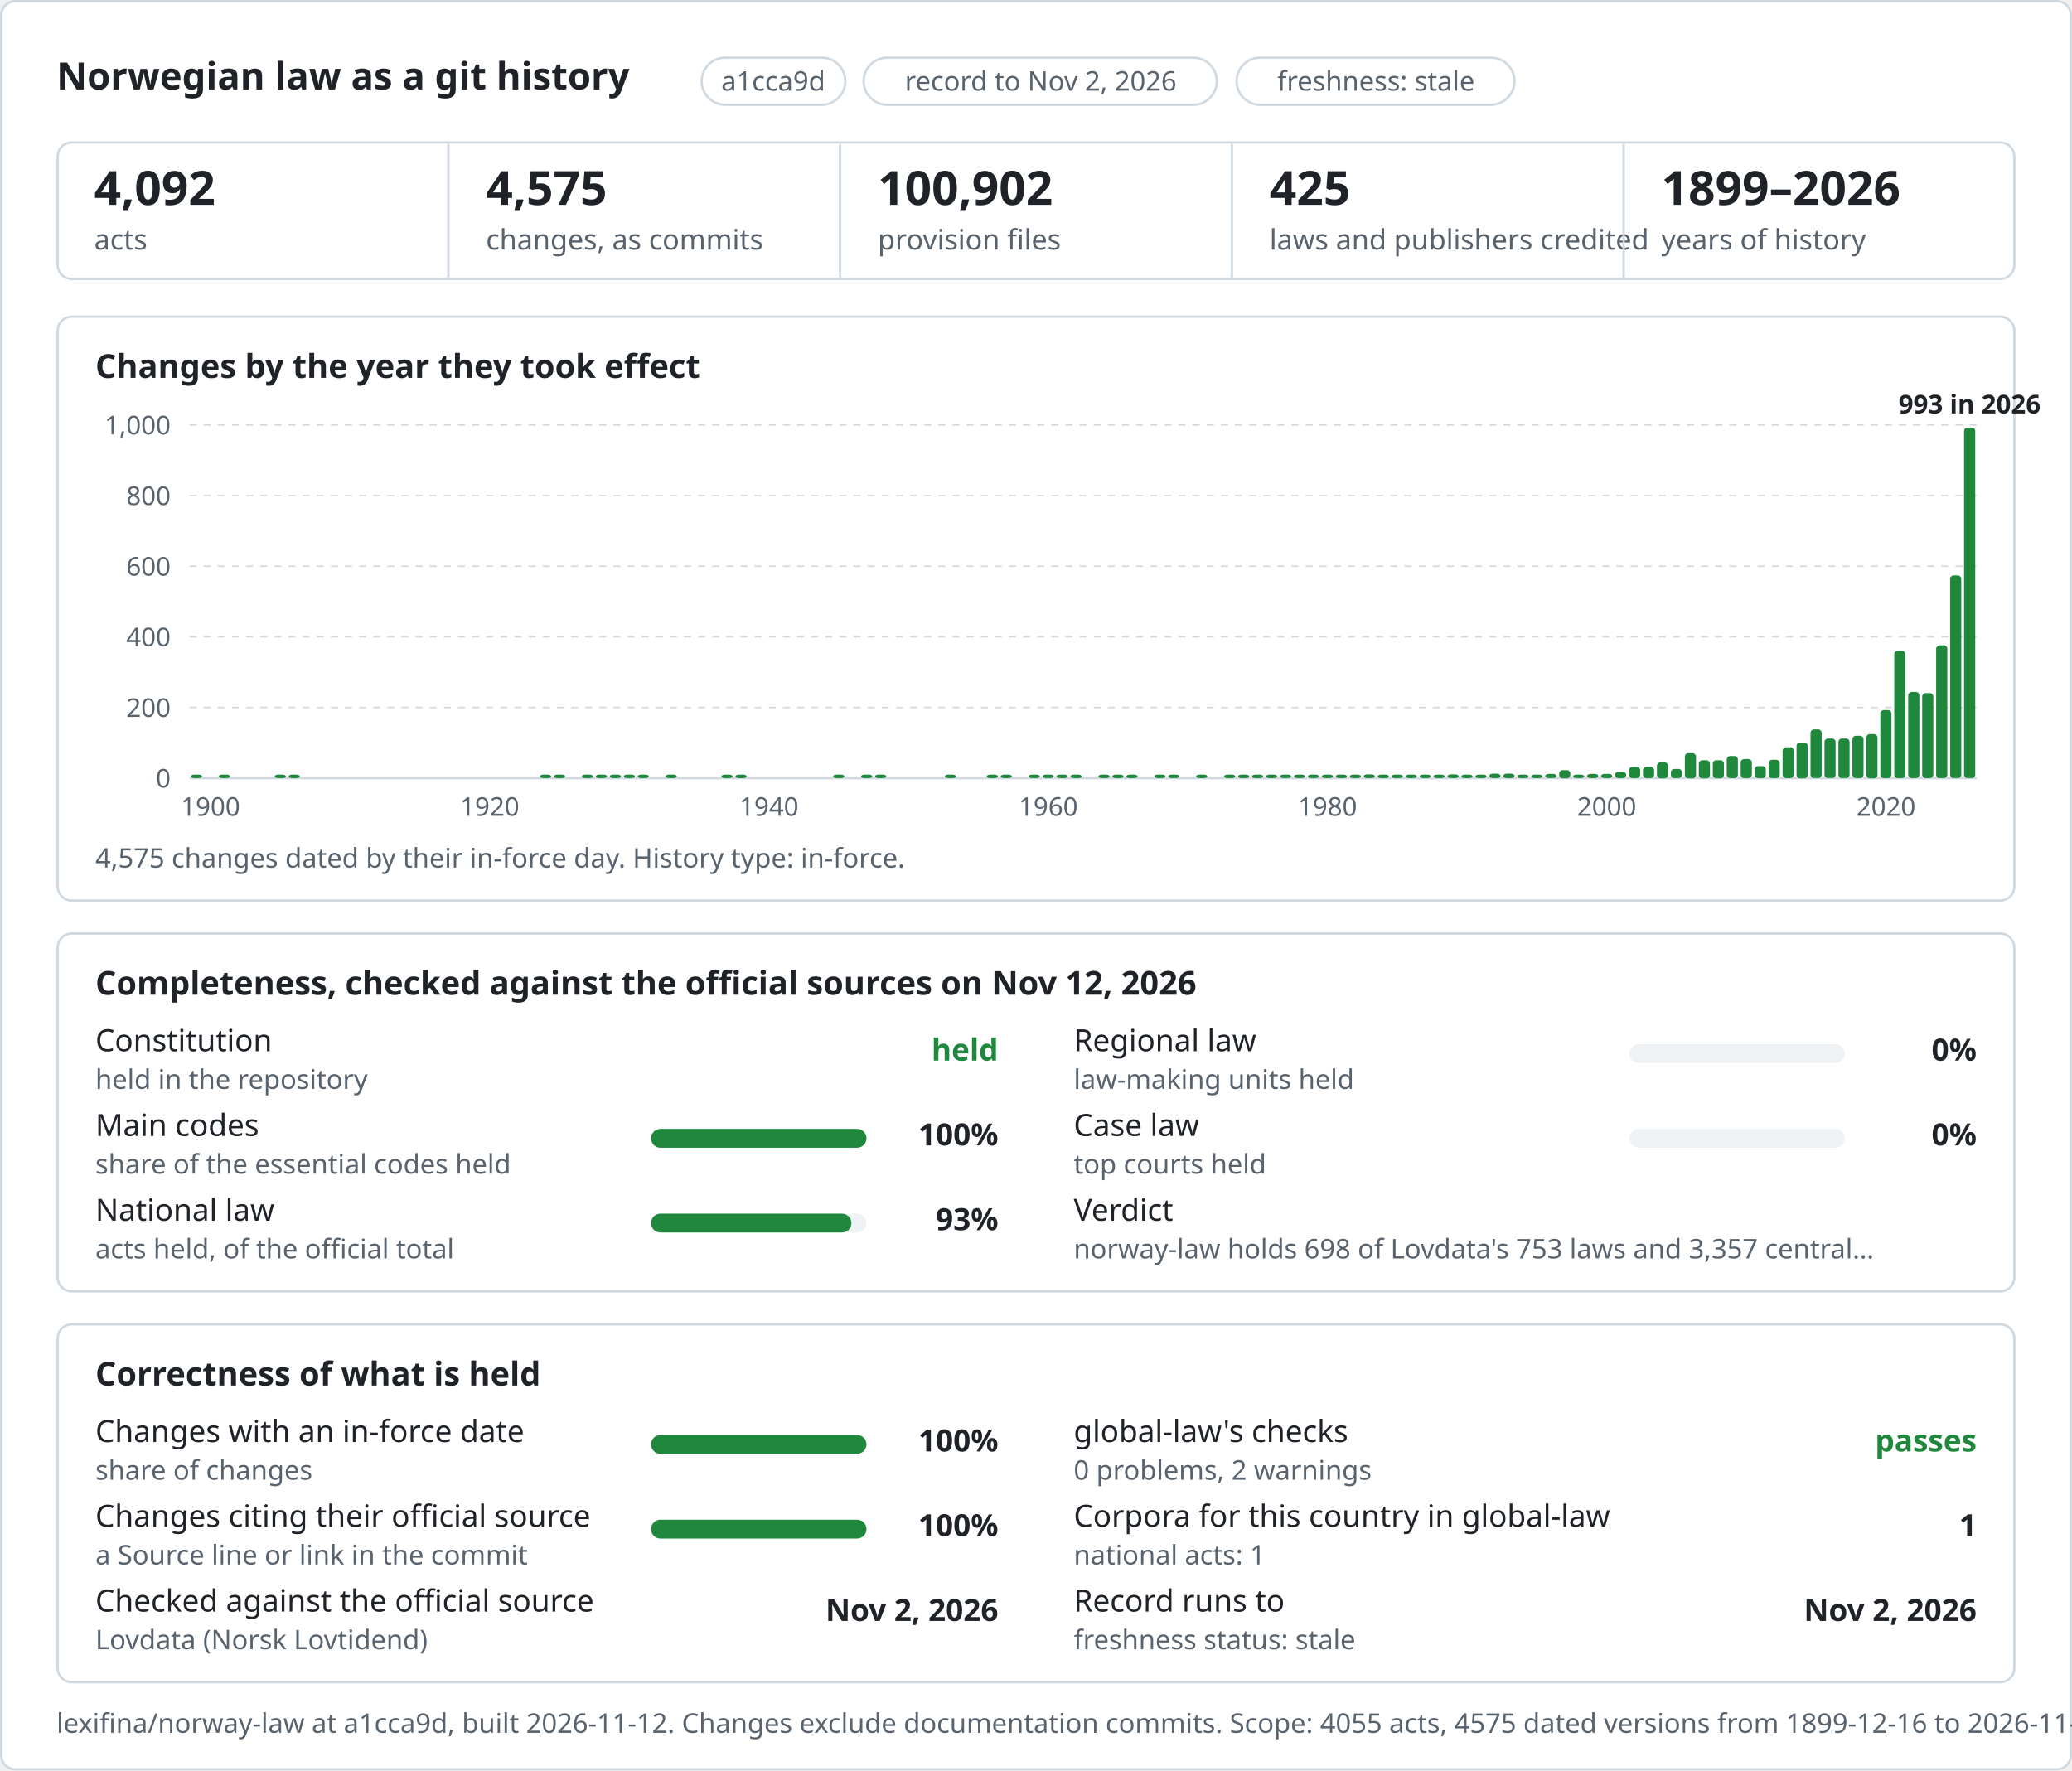
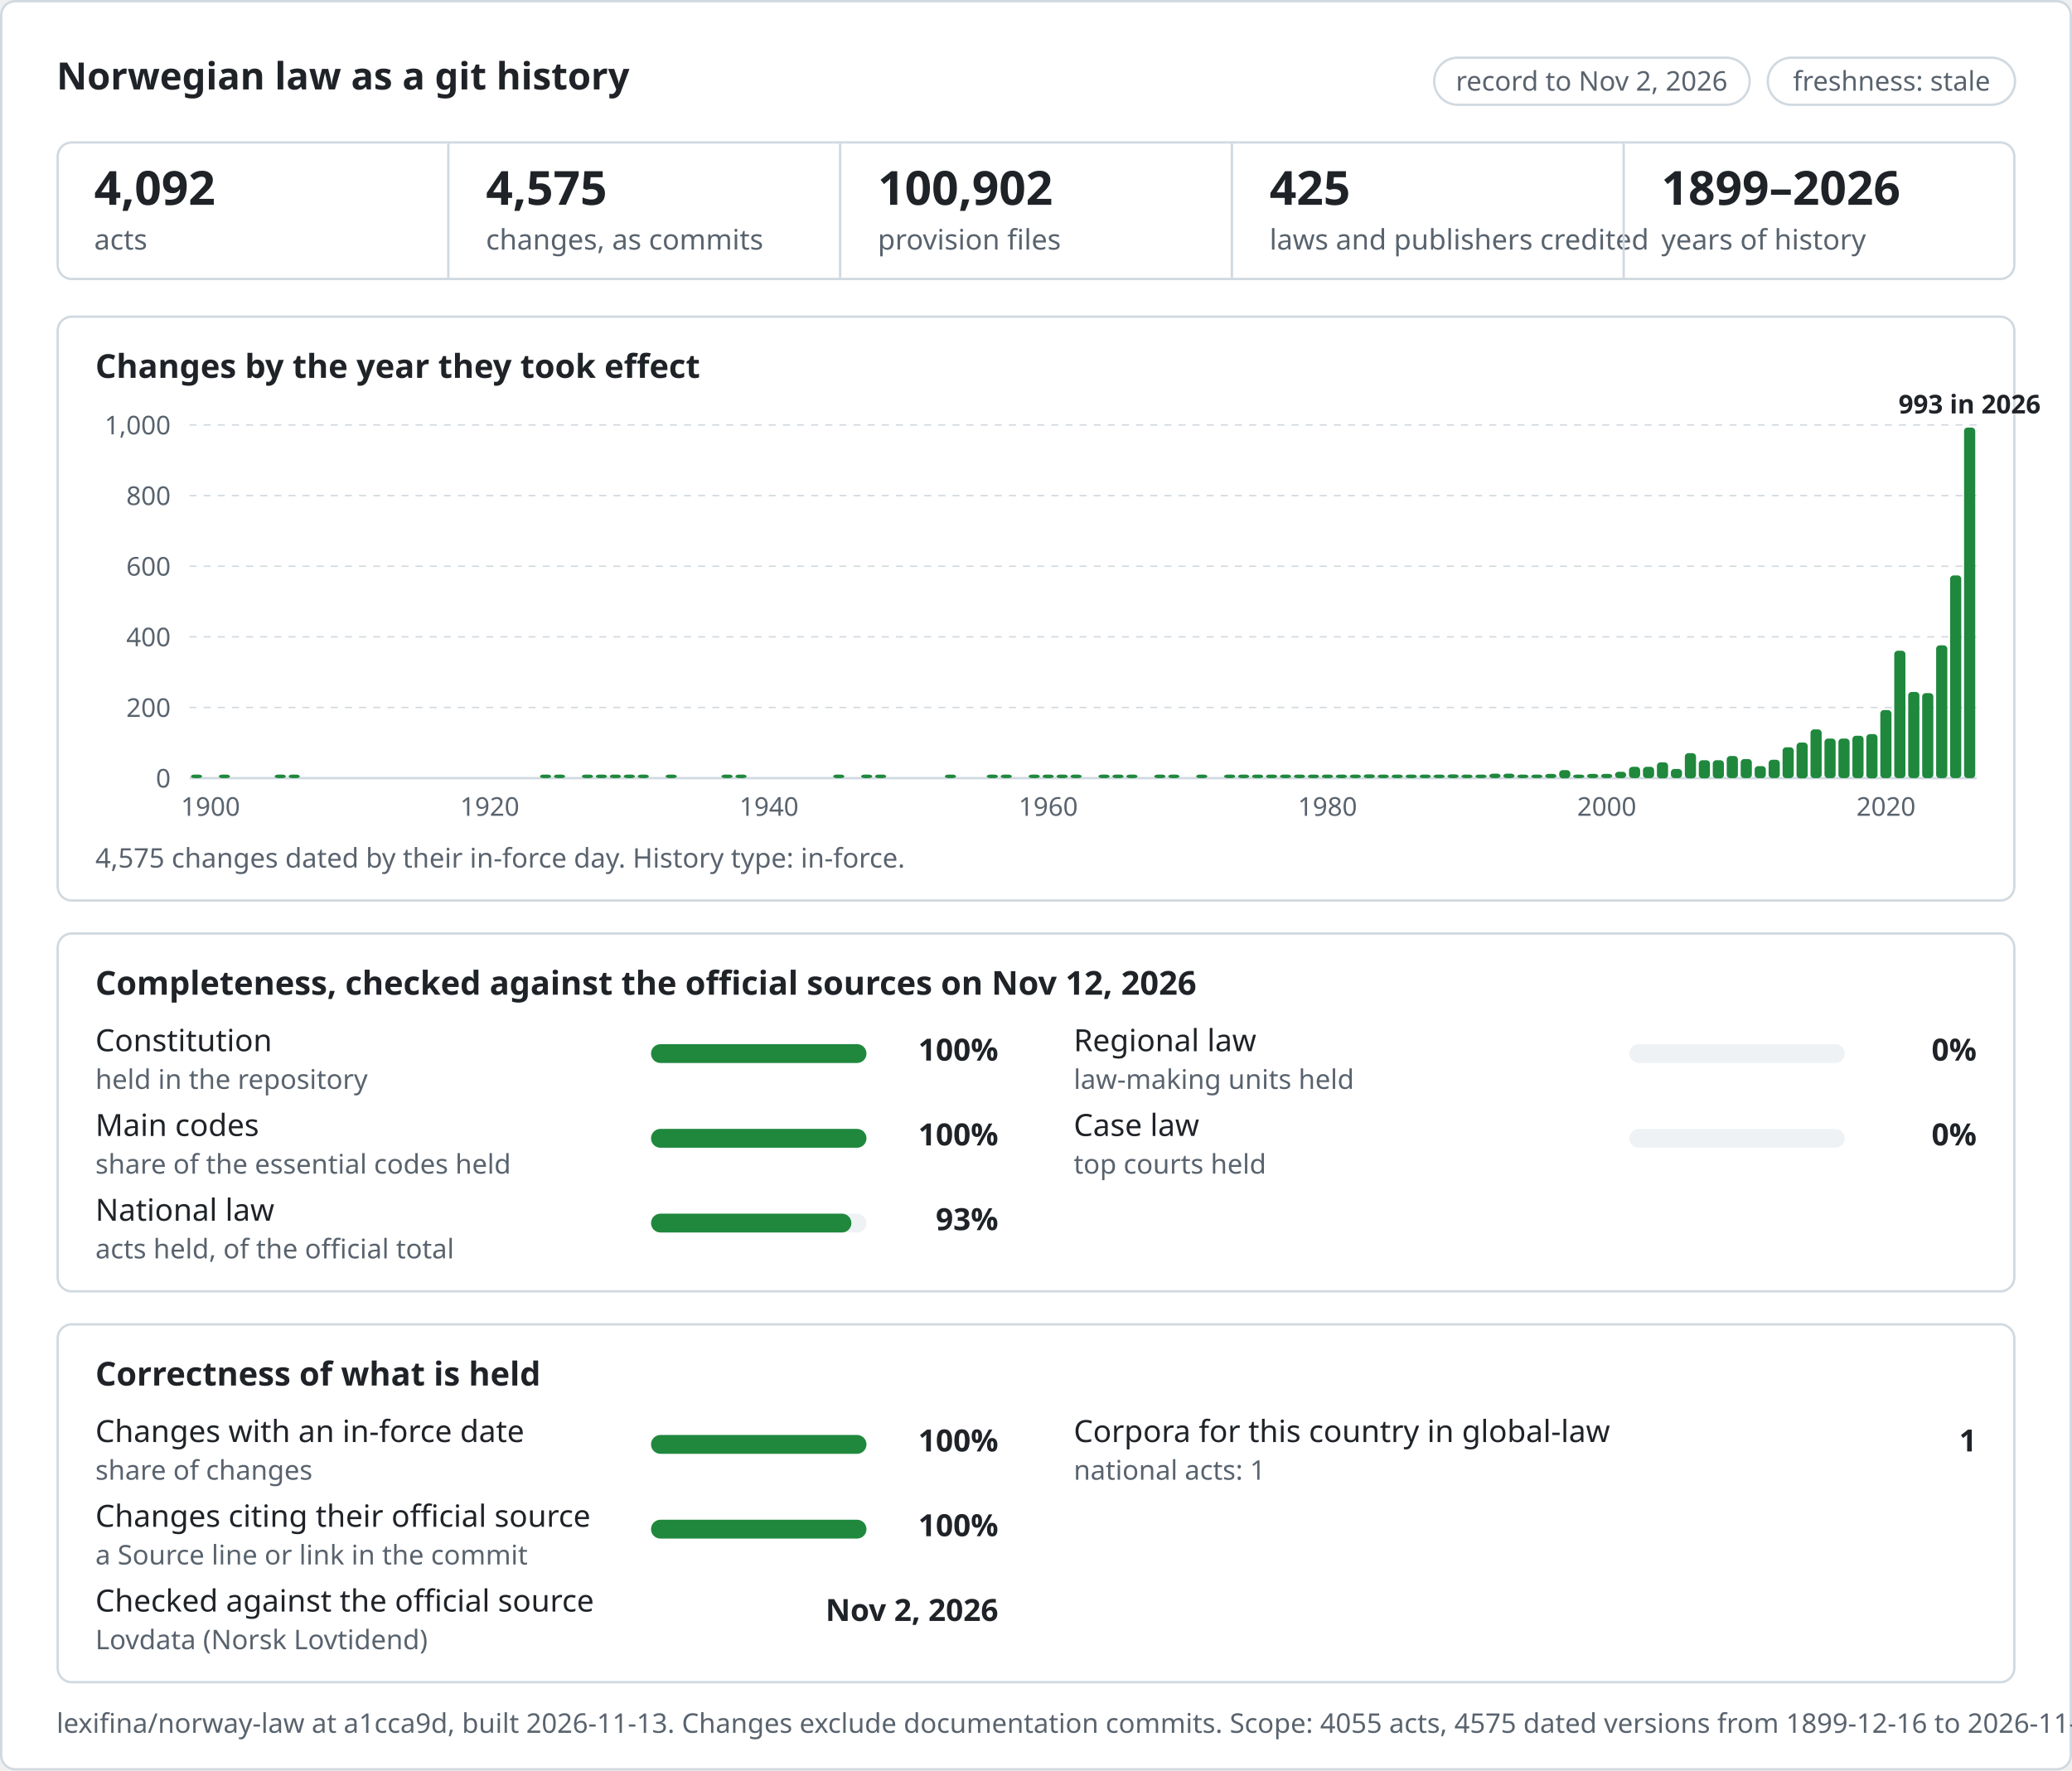
<svg xmlns="http://www.w3.org/2000/svg" width="880" height="752" viewBox="0 0 880 752" font-family="-apple-system,BlinkMacSystemFont,Segoe UI,Noto Sans,Helvetica,Arial,sans-serif">
  <rect x="0.5" y="0.5" width="879" height="751" rx="6" fill="#ffffff" stroke="#d1d9e0" />
  <text x="24" y="38" font-size="16" font-weight="600" fill="#1f2328">Norwegian law as a git history</text>
-   <rect x="298.0" y="24.5" width="61" height="20" rx="10" fill="none" stroke="#d1d9e0" />
-   <text x="328.4" y="38.5" font-size="11.5" font-weight="500" text-anchor="middle" fill="#59636e">a1cca9d</text>
-   <rect x="366.8" y="24.5" width="150" height="20" rx="10" fill="none" stroke="#d1d9e0" />
-   <text x="442.0" y="38.5" font-size="11.5" font-weight="500" text-anchor="middle" fill="#59636e">record to Nov 2, 2026</text>
-   <rect x="525.2" y="24.5" width="118" height="20" rx="10" fill="none" stroke="#d1d9e0" />
-   <text x="584.4" y="38.5" font-size="11.5" font-weight="500" text-anchor="middle" fill="#59636e">freshness: stale</text>
+   <rect x="609.1" y="24.5" width="134" height="20" rx="10" fill="none" stroke="#d1d9e0" />
+   <text x="676.0" y="38.5" font-size="11.5" font-weight="500" text-anchor="middle" fill="#59636e">record to Nov 2, 2026</text>
+   <rect x="750.8" y="24.5" width="105" height="20" rx="10" fill="none" stroke="#d1d9e0" />
+   <text x="803.4" y="38.5" font-size="11.5" font-weight="500" text-anchor="middle" fill="#59636e">freshness: stale</text>
  <rect x="24.5" y="60.5" width="831" height="58" rx="6" fill="#ffffff" stroke="#d1d9e0" />
  <text x="40.0" y="87" font-size="20" font-weight="600" fill="#1f2328">4,092</text>
  <text x="40.0" y="106" font-size="12" fill="#59636e">acts</text>
  <line x1="190.4" y1="61" x2="190.4" y2="118" stroke="#d1d9e0" />
  <text x="206.4" y="87" font-size="20" font-weight="600" fill="#1f2328">4,575</text>
  <text x="206.4" y="106" font-size="12" fill="#59636e">changes, as commits</text>
  <line x1="356.8" y1="61" x2="356.8" y2="118" stroke="#d1d9e0" />
  <text x="372.8" y="87" font-size="20" font-weight="600" fill="#1f2328">100,902</text>
  <text x="372.8" y="106" font-size="12" fill="#59636e">provision files</text>
  <line x1="523.2" y1="61" x2="523.2" y2="118" stroke="#d1d9e0" />
  <text x="539.2" y="87" font-size="20" font-weight="600" fill="#1f2328">425</text>
-   <text x="539.2" y="106" font-size="12" fill="#59636e">laws and publishers credited</text>
+   <text x="539.2" y="106" font-size="12" fill="#59636e" textLength="142" lengthAdjust="spacingAndGlyphs">laws and publishers credited</text>
  <line x1="689.6" y1="61" x2="689.6" y2="118" stroke="#d1d9e0" />
  <text x="705.6" y="87" font-size="20" font-weight="600" fill="#1f2328">1899–2026</text>
  <text x="705.6" y="106" font-size="12" fill="#59636e">years of history</text>
  <rect x="24.5" y="134.5" width="831" height="248" rx="6" fill="#ffffff" stroke="#d1d9e0" />
  <text x="40.5" y="160.5" font-size="14" font-weight="600" fill="#1f2328">Changes by the year they took effect</text>
  <line x1="80.5" y1="330.5" x2="839.5" y2="330.5" stroke="#d1d9e0" stroke-width="1" />
  <text x="72.5" y="334.5" font-size="11" text-anchor="end" fill="#59636e">0</text>
  <line x1="80.5" y1="300.5" x2="839.5" y2="300.5" stroke="#d1d9e0" stroke-width="0.6" stroke-dasharray="3 3" />
  <text x="72.5" y="304.5" font-size="11" text-anchor="end" fill="#59636e">200</text>
  <line x1="80.5" y1="270.5" x2="839.5" y2="270.5" stroke="#d1d9e0" stroke-width="0.6" stroke-dasharray="3 3" />
  <text x="72.5" y="274.5" font-size="11" text-anchor="end" fill="#59636e">400</text>
  <line x1="80.5" y1="240.5" x2="839.5" y2="240.5" stroke="#d1d9e0" stroke-width="0.6" stroke-dasharray="3 3" />
  <text x="72.5" y="244.5" font-size="11" text-anchor="end" fill="#59636e">600</text>
  <line x1="80.5" y1="210.5" x2="839.5" y2="210.5" stroke="#d1d9e0" stroke-width="0.6" stroke-dasharray="3 3" />
  <text x="72.5" y="214.5" font-size="11" text-anchor="end" fill="#59636e">800</text>
  <line x1="80.5" y1="180.5" x2="839.5" y2="180.5" stroke="#d1d9e0" stroke-width="0.6" stroke-dasharray="3 3" />
  <text x="72.5" y="184.5" font-size="11" text-anchor="end" fill="#59636e">1,000</text>
  <rect x="81.09" y="329.0" width="4.74" height="1.5" rx="1.5" fill="#1f883d" />
  <text x="89.4" y="346.5" font-size="11" text-anchor="middle" fill="#59636e">1900</text>
  <rect x="92.95" y="329.0" width="4.74" height="1.5" rx="1.5" fill="#1f883d" />
  <rect x="116.67" y="329.0" width="4.74" height="1.5" rx="1.5" fill="#1f883d" />
  <rect x="122.60" y="329.0" width="4.74" height="1.5" rx="1.5" fill="#1f883d" />
  <text x="208.0" y="346.5" font-size="11" text-anchor="middle" fill="#59636e">1920</text>
  <rect x="229.34" y="329.0" width="4.74" height="1.5" rx="1.5" fill="#1f883d" />
  <rect x="235.26" y="329.0" width="4.74" height="1.5" rx="1.5" fill="#1f883d" />
  <rect x="247.12" y="329.0" width="4.74" height="1.5" rx="1.5" fill="#1f883d" />
  <rect x="253.05" y="329.0" width="4.74" height="1.5" rx="1.5" fill="#1f883d" />
  <rect x="258.98" y="329.0" width="4.74" height="1.5" rx="1.5" fill="#1f883d" />
  <rect x="264.91" y="329.0" width="4.74" height="1.5" rx="1.5" fill="#1f883d" />
  <rect x="270.84" y="329.0" width="4.74" height="1.5" rx="1.5" fill="#1f883d" />
  <rect x="282.70" y="329.0" width="4.74" height="1.5" rx="1.5" fill="#1f883d" />
  <rect x="306.42" y="329.0" width="4.74" height="1.5" rx="1.5" fill="#1f883d" />
  <rect x="312.35" y="329.0" width="4.74" height="1.5" rx="1.5" fill="#1f883d" />
  <text x="326.6" y="346.5" font-size="11" text-anchor="middle" fill="#59636e">1940</text>
  <rect x="353.86" y="329.0" width="4.74" height="1.5" rx="1.5" fill="#1f883d" />
  <rect x="365.72" y="329.0" width="4.74" height="1.5" rx="1.5" fill="#1f883d" />
  <rect x="371.65" y="329.0" width="4.74" height="1.5" rx="1.5" fill="#1f883d" />
  <rect x="401.30" y="329.0" width="4.74" height="1.5" rx="1.5" fill="#1f883d" />
  <rect x="419.09" y="329.0" width="4.74" height="1.5" rx="1.5" fill="#1f883d" />
  <rect x="425.01" y="329.0" width="4.74" height="1.5" rx="1.5" fill="#1f883d" />
  <rect x="436.87" y="329.0" width="4.74" height="1.5" rx="1.5" fill="#1f883d" />
  <rect x="442.80" y="329.0" width="4.74" height="1.5" rx="1.5" fill="#1f883d" />
  <text x="445.2" y="346.5" font-size="11" text-anchor="middle" fill="#59636e">1960</text>
  <rect x="448.73" y="329.0" width="4.74" height="1.5" rx="1.5" fill="#1f883d" />
  <rect x="454.66" y="329.0" width="4.74" height="1.5" rx="1.5" fill="#1f883d" />
  <rect x="466.52" y="329.0" width="4.74" height="1.5" rx="1.5" fill="#1f883d" />
  <rect x="472.45" y="329.0" width="4.74" height="1.5" rx="1.5" fill="#1f883d" />
  <rect x="478.38" y="329.0" width="4.74" height="1.5" rx="1.5" fill="#1f883d" />
  <rect x="490.24" y="329.0" width="4.74" height="1.5" rx="1.5" fill="#1f883d" />
  <rect x="496.17" y="329.0" width="4.74" height="1.5" rx="1.5" fill="#1f883d" />
  <rect x="508.03" y="329.0" width="4.74" height="1.5" rx="1.5" fill="#1f883d" />
  <rect x="519.89" y="329.0" width="4.74" height="1.5" rx="1.5" fill="#1f883d" />
  <rect x="525.82" y="329.0" width="4.74" height="1.5" rx="1.5" fill="#1f883d" />
  <rect x="531.75" y="329.0" width="4.74" height="1.5" rx="1.5" fill="#1f883d" />
  <rect x="537.68" y="329.0" width="4.74" height="1.5" rx="1.5" fill="#1f883d" />
  <rect x="543.61" y="329.0" width="4.74" height="1.5" rx="1.5" fill="#1f883d" />
  <rect x="549.54" y="329.0" width="4.74" height="1.5" rx="1.5" fill="#1f883d" />
  <rect x="555.47" y="329.0" width="4.74" height="1.5" rx="1.5" fill="#1f883d" />
  <rect x="561.40" y="329.0" width="4.74" height="1.5" rx="1.5" fill="#1f883d" />
  <text x="563.8" y="346.5" font-size="11" text-anchor="middle" fill="#59636e">1980</text>
  <rect x="567.33" y="329.0" width="4.74" height="1.5" rx="1.5" fill="#1f883d" />
  <rect x="573.26" y="329.0" width="4.74" height="1.5" rx="1.5" fill="#1f883d" />
  <rect x="579.19" y="328.9" width="4.74" height="1.6" rx="1.5" fill="#1f883d" />
  <rect x="585.12" y="329.0" width="4.74" height="1.5" rx="1.5" fill="#1f883d" />
  <rect x="591.05" y="329.0" width="4.74" height="1.5" rx="1.5" fill="#1f883d" />
  <rect x="596.98" y="329.0" width="4.74" height="1.5" rx="1.5" fill="#1f883d" />
  <rect x="602.91" y="329.0" width="4.74" height="1.5" rx="1.5" fill="#1f883d" />
  <rect x="608.84" y="329.0" width="4.74" height="1.5" rx="1.5" fill="#1f883d" />
  <rect x="614.76" y="328.9" width="4.74" height="1.6" rx="1.5" fill="#1f883d" />
  <rect x="620.69" y="329.0" width="4.74" height="1.5" rx="1.5" fill="#1f883d" />
  <rect x="626.62" y="329.0" width="4.74" height="1.5" rx="1.5" fill="#1f883d" />
  <rect x="632.55" y="328.6" width="4.74" height="1.9" rx="1.5" fill="#1f883d" />
  <rect x="638.48" y="328.6" width="4.74" height="1.9" rx="1.5" fill="#1f883d" />
  <rect x="644.41" y="329.0" width="4.74" height="1.5" rx="1.5" fill="#1f883d" />
  <rect x="650.34" y="329.0" width="4.74" height="1.5" rx="1.5" fill="#1f883d" />
  <rect x="656.27" y="328.7" width="4.74" height="1.8" rx="1.5" fill="#1f883d" />
  <rect x="662.20" y="327.1" width="4.74" height="3.5" rx="1.5" fill="#1f883d" />
  <rect x="668.13" y="329.0" width="4.74" height="1.5" rx="1.5" fill="#1f883d" />
  <rect x="674.06" y="328.7" width="4.74" height="1.8" rx="1.5" fill="#1f883d" />
  <rect x="679.99" y="328.7" width="4.74" height="1.8" rx="1.5" fill="#1f883d" />
  <text x="682.4" y="346.5" font-size="11" text-anchor="middle" fill="#59636e">2000</text>
  <rect x="685.92" y="327.8" width="4.74" height="2.7" rx="1.5" fill="#1f883d" />
  <rect x="691.85" y="325.7" width="4.74" height="4.8" rx="1.5" fill="#1f883d" />
  <rect x="697.78" y="325.7" width="4.74" height="4.8" rx="1.5" fill="#1f883d" />
  <rect x="703.71" y="323.8" width="4.74" height="6.8" rx="1.5" fill="#1f883d" />
  <rect x="709.64" y="326.6" width="4.74" height="3.9" rx="1.5" fill="#1f883d" />
  <rect x="715.57" y="319.9" width="4.74" height="10.7" rx="1.5" fill="#1f883d" />
  <rect x="721.50" y="322.9" width="4.74" height="7.7" rx="1.5" fill="#1f883d" />
  <rect x="727.43" y="322.9" width="4.74" height="7.7" rx="1.5" fill="#1f883d" />
  <rect x="733.36" y="321.1" width="4.74" height="9.4" rx="1.5" fill="#1f883d" />
  <rect x="739.29" y="322.4" width="4.74" height="8.1" rx="1.5" fill="#1f883d" />
  <rect x="745.22" y="325.4" width="4.74" height="5.1" rx="1.5" fill="#1f883d" />
  <rect x="751.15" y="322.7" width="4.74" height="7.8" rx="1.5" fill="#1f883d" />
  <rect x="757.08" y="317.4" width="4.74" height="13.1" rx="1.5" fill="#1f883d" />
  <rect x="763.01" y="315.4" width="4.74" height="15.2" rx="1.5" fill="#1f883d" />
  <rect x="768.94" y="309.8" width="4.74" height="20.7" rx="1.5" fill="#1f883d" />
  <rect x="774.87" y="313.7" width="4.74" height="16.8" rx="1.5" fill="#1f883d" />
  <rect x="780.80" y="313.7" width="4.74" height="16.8" rx="1.5" fill="#1f883d" />
  <rect x="786.73" y="312.5" width="4.74" height="18.0" rx="1.5" fill="#1f883d" />
  <rect x="792.66" y="311.8" width="4.74" height="18.8" rx="1.5" fill="#1f883d" />
  <rect x="798.59" y="301.6" width="4.74" height="28.9" rx="1.5" fill="#1f883d" />
  <text x="801.0" y="346.5" font-size="11" text-anchor="middle" fill="#59636e">2020</text>
  <rect x="804.51" y="276.4" width="4.74" height="54.1" rx="1.5" fill="#1f883d" />
  <rect x="810.44" y="293.9" width="4.74" height="36.6" rx="1.5" fill="#1f883d" />
  <rect x="816.37" y="294.4" width="4.74" height="36.1" rx="1.5" fill="#1f883d" />
  <rect x="822.30" y="274.1" width="4.74" height="56.4" rx="1.5" fill="#1f883d" />
  <rect x="828.23" y="244.4" width="4.74" height="86.1" rx="1.5" fill="#1f883d" />
  <rect x="834.16" y="181.6" width="4.74" height="148.9" rx="1.5" fill="#1f883d" />
  <text x="836.5" y="175.6" font-size="11" font-weight="600" text-anchor="middle" fill="#1f2328">993 in 2026</text>
  <text x="40.5" y="368.5" font-size="11.5" fill="#59636e">4,575 changes dated by their in-force day. History type: in-force.</text>
  <rect x="24.5" y="396.5" width="831" height="152" rx="6" fill="#ffffff" stroke="#d1d9e0" />
  <text x="40.5" y="422.5" font-size="14" font-weight="600" fill="#1f2328">Completeness, checked against the official sources on Nov 12, 2026</text>
  <text x="40.5" y="446.5" font-size="13" fill="#1f2328">Constitution</text>
  <text x="40.5" y="462.5" font-size="11.5" fill="#59636e">held in the repository</text>
-   <text x="424.0" y="450.5" font-size="13" font-weight="600" text-anchor="end" fill="#1f883d">held</text>
+   <g>
+     <rect x="276.5" y="443.5" width="91.5" height="8" rx="4" fill="#eff2f5" />
+     <rect x="276.5" y="443.5" width="91.5" height="8" rx="4" fill="#1f883d" />
+   </g>
+   <text x="424.0" y="450.5" font-size="13" font-weight="600" text-anchor="end" fill="#1f2328">100%</text>
  <text x="40.5" y="482.5" font-size="13" fill="#1f2328">Main codes</text>
  <text x="40.5" y="498.5" font-size="11.5" fill="#59636e">share of the essential codes held</text>
  <g>
    <rect x="276.5" y="479.5" width="91.5" height="8" rx="4" fill="#eff2f5" />
    <rect x="276.5" y="479.5" width="91.5" height="8" rx="4" fill="#1f883d" />
  </g>
  <text x="424.0" y="486.5" font-size="13" font-weight="600" text-anchor="end" fill="#1f2328">100%</text>
  <text x="40.5" y="518.5" font-size="13" fill="#1f2328">National law</text>
  <text x="40.5" y="534.5" font-size="11.5" fill="#59636e">acts held, of the official total</text>
  <g>
    <rect x="276.5" y="515.5" width="91.5" height="8" rx="4" fill="#eff2f5" />
    <rect x="276.5" y="515.5" width="85.1" height="8" rx="4" fill="#1f883d" />
  </g>
  <text x="424.0" y="522.5" font-size="13" font-weight="600" text-anchor="end" fill="#1f2328">93%</text>
  <text x="456.0" y="446.5" font-size="13" fill="#1f2328">Regional law</text>
  <text x="456.0" y="462.5" font-size="11.5" fill="#59636e">law-making units held</text>
  <g>
    <rect x="692.0" y="443.5" width="91.5" height="8" rx="4" fill="#eff2f5" />
  </g>
  <text x="839.5" y="450.5" font-size="13" font-weight="600" text-anchor="end" fill="#1f2328">0%</text>
  <text x="456.0" y="482.5" font-size="13" fill="#1f2328">Case law</text>
  <text x="456.0" y="498.5" font-size="11.5" fill="#59636e">top courts held</text>
  <g>
    <rect x="692.0" y="479.5" width="91.5" height="8" rx="4" fill="#eff2f5" />
  </g>
  <text x="839.5" y="486.5" font-size="13" font-weight="600" text-anchor="end" fill="#1f2328">0%</text>
-   <text x="456.0" y="518.5" font-size="13" fill="#1f2328">Verdict</text>
-   <text x="456.0" y="534.5" font-size="11.5" fill="#59636e">norway-law holds 698 of Lovdata's 753 laws and 3,357 central…</text>
-   <text x="839.5" y="522.5" font-size="13" font-weight="600" text-anchor="end" fill="#59636e" />
  <rect x="24.5" y="562.5" width="831" height="152" rx="6" fill="#ffffff" stroke="#d1d9e0" />
  <text x="40.5" y="588.5" font-size="14" font-weight="600" fill="#1f2328">Correctness of what is held</text>
  <text x="40.5" y="612.5" font-size="13" fill="#1f2328">Changes with an in-force date</text>
  <text x="40.5" y="628.5" font-size="11.5" fill="#59636e">share of changes</text>
  <g>
    <rect x="276.5" y="609.5" width="91.5" height="8" rx="4" fill="#eff2f5" />
    <rect x="276.5" y="609.5" width="91.5" height="8" rx="4" fill="#1f883d" />
  </g>
  <text x="424.0" y="616.5" font-size="13" font-weight="600" text-anchor="end" fill="#1f2328">100%</text>
  <text x="40.5" y="648.5" font-size="13" fill="#1f2328">Changes citing their official source</text>
  <text x="40.5" y="664.5" font-size="11.5" fill="#59636e">a Source line or link in the commit</text>
  <g>
    <rect x="276.5" y="645.5" width="91.5" height="8" rx="4" fill="#eff2f5" />
    <rect x="276.5" y="645.5" width="91.5" height="8" rx="4" fill="#1f883d" />
  </g>
  <text x="424.0" y="652.5" font-size="13" font-weight="600" text-anchor="end" fill="#1f2328">100%</text>
  <text x="40.5" y="684.5" font-size="13" fill="#1f2328">Checked against the official source</text>
  <text x="40.5" y="700.5" font-size="11.5" fill="#59636e">Lovdata (Norsk Lovtidend)</text>
  <text x="424.0" y="688.5" font-size="13" font-weight="600" text-anchor="end" fill="#1f2328">Nov 2, 2026</text>
-   <text x="456.0" y="612.5" font-size="13" fill="#1f2328">global-law's checks</text>
-   <text x="456.0" y="628.5" font-size="11.5" fill="#59636e">0 problems, 2 warnings</text>
-   <text x="839.5" y="616.5" font-size="13" font-weight="600" text-anchor="end" fill="#1f883d">passes</text>
-   <text x="456.0" y="648.5" font-size="13" fill="#1f2328">Corpora for this country in global-law</text>
-   <text x="456.0" y="664.5" font-size="11.5" fill="#59636e">national acts: 1</text>
-   <text x="839.5" y="652.5" font-size="13" font-weight="600" text-anchor="end" fill="#1f2328">1</text>
-   <text x="456.0" y="684.5" font-size="13" fill="#1f2328">Record runs to</text>
-   <text x="456.0" y="700.5" font-size="11.5" fill="#59636e">freshness status: stale</text>
-   <text x="839.5" y="688.5" font-size="13" font-weight="600" text-anchor="end" fill="#1f2328">Nov 2, 2026</text>
-   <text x="24" y="736" font-size="11.5" fill="#59636e">lexifina/norway-law at a1cca9d, built 2026-11-12. Changes exclude documentation commits. Scope: 4055 acts, 4575 dated versions from 1899-12-16 to 2026-11-02</text>
+   <text x="456.0" y="612.5" font-size="13" fill="#1f2328">Corpora for this country in global-law</text>
+   <text x="456.0" y="628.5" font-size="11.5" fill="#59636e">national acts: 1</text>
+   <text x="839.5" y="616.5" font-size="13" font-weight="600" text-anchor="end" fill="#1f2328">1</text>
+   <text x="24" y="736" font-size="11.5" fill="#59636e">lexifina/norway-law at a1cca9d, built 2026-11-13. Changes exclude documentation commits. Scope: 4055 acts, 4575 dated versions from 1899-12-16 to 2026-11-02</text>
</svg>
